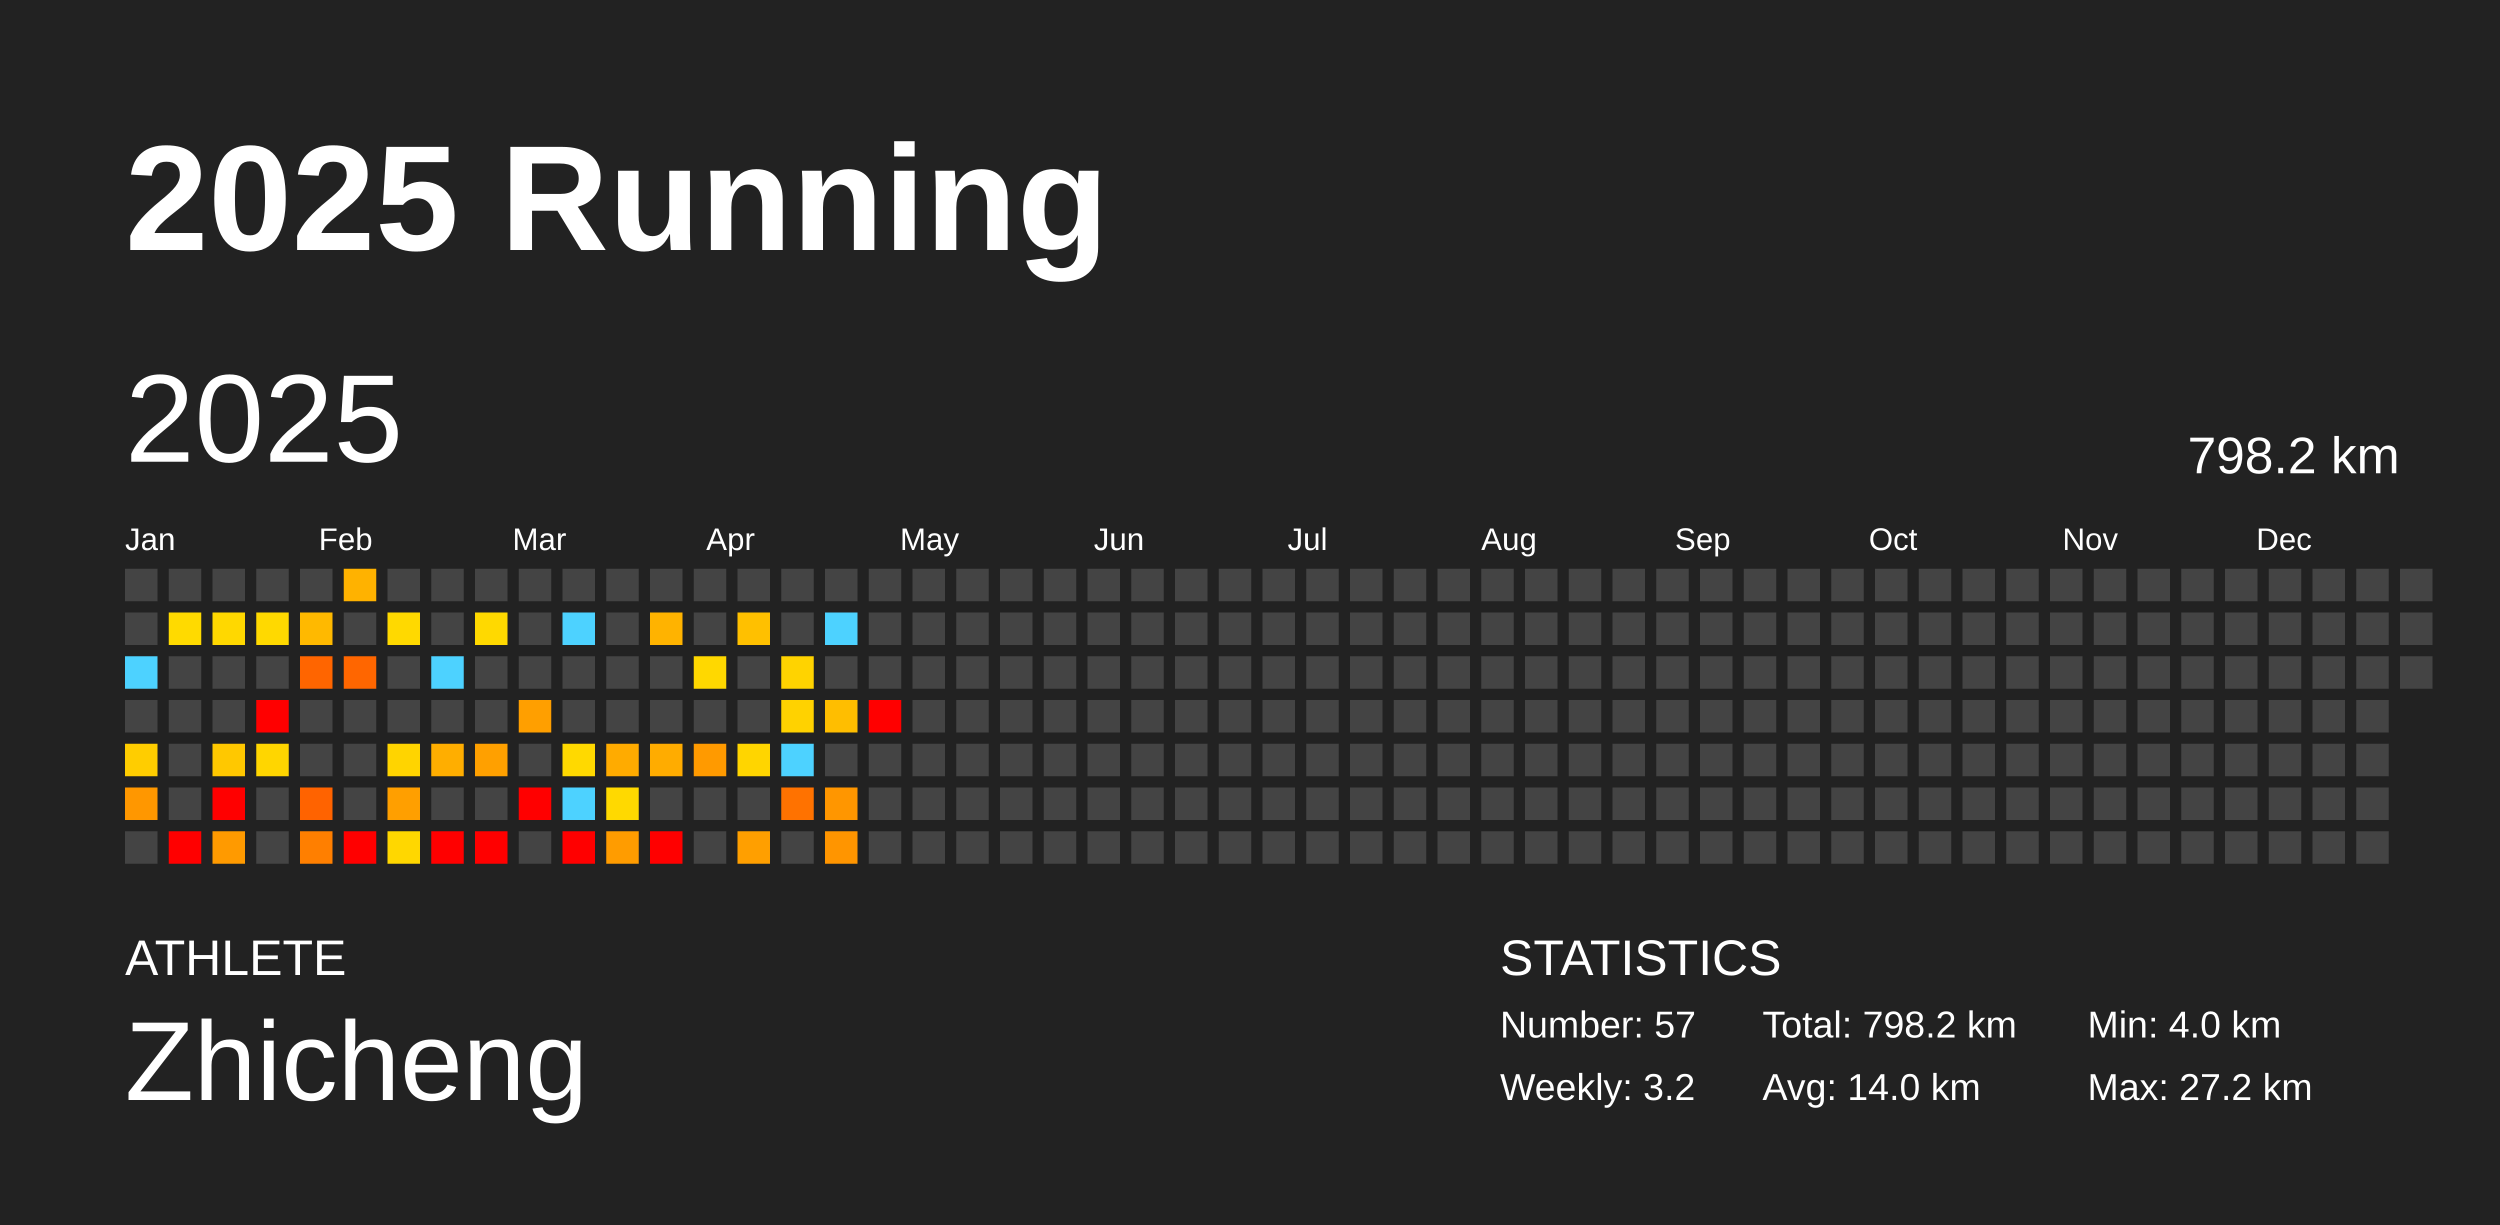
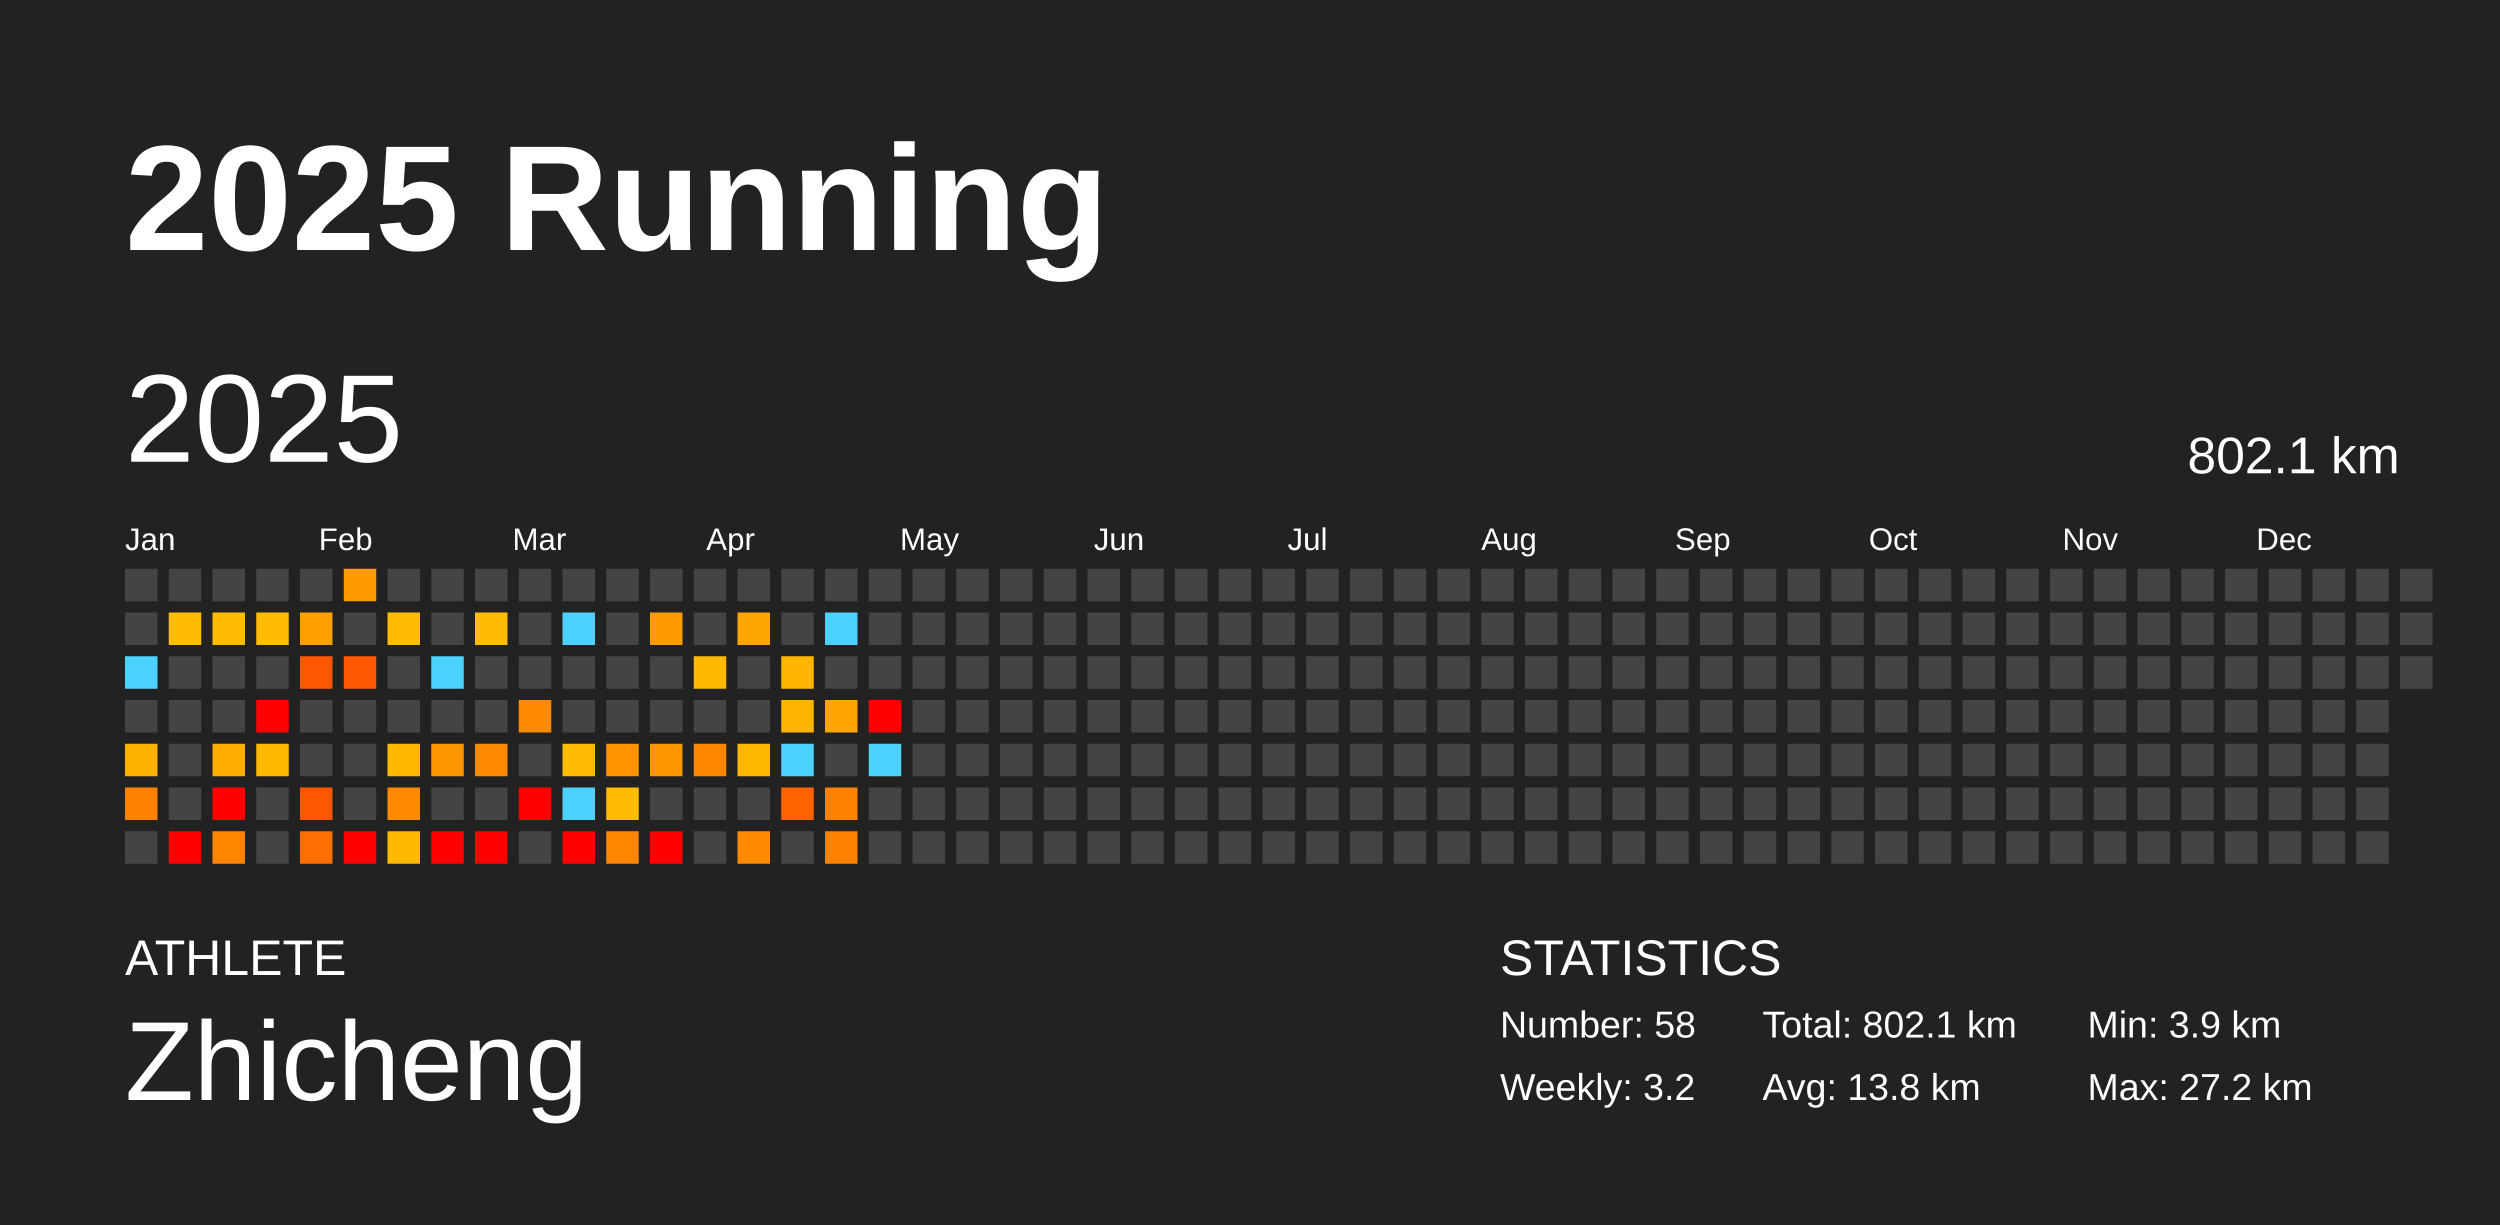
<svg xmlns="http://www.w3.org/2000/svg" baseProfile="full" height="98mm" version="1.1" viewBox="0,0,200,98" width="200mm">
  <defs />
  <rect fill="#222222" height="98" width="200" x="0" y="0" />
  <text fill="#FFFFFF" style="font-size:12px; font-family:Arial; font-weight:bold;" x="10" y="20">2025 Running</text>
  <text fill="#FFFFFF" style="font-size:4px; font-family:Arial" x="10" y="78">ATHLETE</text>
  <text fill="#FFFFFF" style="font-size:9px; font-family:Arial" x="10" y="88">Zhicheng</text>
  <text fill="#FFFFFF" style="font-size:4px; font-family:Arial" x="120" y="78">STATISTICS</text>
-   <text fill="#FFFFFF" style="font-size:3px; font-family:Arial" x="120" y="83">Number: 57</text>
+   <text fill="#FFFFFF" style="font-size:3px; font-family:Arial" x="120" y="83">Number: 58</text>
  <text fill="#FFFFFF" style="font-size:3px; font-family:Arial" x="120" y="88">Weekly: 3.2</text>
-   <text fill="#FFFFFF" style="font-size:3px; font-family:Arial" x="141" y="83">Total: 798.2 km</text>
-   <text fill="#FFFFFF" style="font-size:3px; font-family:Arial" x="141" y="88">Avg: 14.0 km</text>
-   <text fill="#FFFFFF" style="font-size:3px; font-family:Arial" x="167" y="83">Min: 4.0 km</text>
+   <text fill="#FFFFFF" style="font-size:3px; font-family:Arial" x="141" y="83">Total: 802.1 km</text>
+   <text fill="#FFFFFF" style="font-size:3px; font-family:Arial" x="141" y="88">Avg: 13.8 km</text>
+   <text fill="#FFFFFF" style="font-size:3px; font-family:Arial" x="167" y="83">Min: 3.9 km</text>
  <text fill="#FFFFFF" style="font-size:3px; font-family:Arial" x="167" y="88">Max: 27.2 km</text>
  <text dominant-baseline="hanging" fill="#FFFFFF" style="font-size:10.0px; font-family:Arial;" x="10" y="30">2025</text>
-   <text dominant-baseline="hanging" fill="#FFFFFF" style="font-size:4.125px; font-family:Arial;" x="175" y="35">798.2 km</text>
+   <text dominant-baseline="hanging" fill="#FFFFFF" style="font-size:4.125px; font-family:Arial;" x="175" y="35">802.1 km</text>
  <text fill="#FFFFFF" style="font-size:2.5px; font-family:Arial" x="10.0" y="44">Jan</text>
  <text fill="#FFFFFF" style="font-size:2.5px; font-family:Arial" x="25.5" y="44">Feb</text>
  <text fill="#FFFFFF" style="font-size:2.5px; font-family:Arial" x="41.0" y="44">Mar</text>
  <text fill="#FFFFFF" style="font-size:2.5px; font-family:Arial" x="56.5" y="44">Apr</text>
  <text fill="#FFFFFF" style="font-size:2.5px; font-family:Arial" x="72.0" y="44">May</text>
  <text fill="#FFFFFF" style="font-size:2.5px; font-family:Arial" x="87.5" y="44">Jun</text>
  <text fill="#FFFFFF" style="font-size:2.5px; font-family:Arial" x="103.0" y="44">Jul</text>
  <text fill="#FFFFFF" style="font-size:2.5px; font-family:Arial" x="118.5" y="44">Aug</text>
  <text fill="#FFFFFF" style="font-size:2.5px; font-family:Arial" x="134.0" y="44">Sep</text>
  <text fill="#FFFFFF" style="font-size:2.5px; font-family:Arial" x="149.5" y="44">Oct</text>
  <text fill="#FFFFFF" style="font-size:2.5px; font-family:Arial" x="165.0" y="44">Nov</text>
  <text fill="#FFFFFF" style="font-size:2.5px; font-family:Arial" x="180.5" y="44">Dec</text>
  <rect fill="#444444" height="2.6" width="2.6" x="10.0" y="45.5" />
  <rect fill="#444444" height="2.6" width="2.6" x="10.0" y="49.0" />
  <rect fill="#4dd2ff" height="2.6" width="2.6" x="10.0" y="52.5" />
  <rect fill="#444444" height="2.6" width="2.6" x="10.0" y="56.0" />
-   <rect fill="#ffcd00" height="2.6" width="2.6" x="10.0" y="59.5" />
-   <rect fill="#ff9700" height="2.6" width="2.6" x="10.0" y="63.0" />
+   <rect fill="#ffb100" height="2.6" width="2.6" x="10.0" y="59.5" />
+   <rect fill="#ff8300" height="2.6" width="2.6" x="10.0" y="63.0" />
  <rect fill="#444444" height="2.6" width="2.6" x="10.0" y="66.5" />
  <rect fill="#444444" height="2.6" width="2.6" x="13.5" y="45.5" />
-   <rect fill="#ffda00" height="2.6" width="2.6" x="13.5" y="49.0" />
+   <rect fill="#ffbc00" height="2.6" width="2.6" x="13.5" y="49.0" />
  <rect fill="#444444" height="2.6" width="2.6" x="13.5" y="52.5" />
  <rect fill="#444444" height="2.6" width="2.6" x="13.5" y="56.0" />
  <rect fill="#444444" height="2.6" width="2.6" x="13.5" y="59.5" />
  <rect fill="#444444" height="2.6" width="2.6" x="13.5" y="63.0" />
  <rect fill="red" height="2.6" width="2.6" x="13.5" y="66.5" />
  <rect fill="#444444" height="2.6" width="2.6" x="17.0" y="45.5" />
-   <rect fill="#ffd800" height="2.6" width="2.6" x="17.0" y="49.0" />
+   <rect fill="#ffbb00" height="2.6" width="2.6" x="17.0" y="49.0" />
  <rect fill="#444444" height="2.6" width="2.6" x="17.0" y="52.5" />
  <rect fill="#444444" height="2.6" width="2.6" x="17.0" y="56.0" />
-   <rect fill="#ffc800" height="2.6" width="2.6" x="17.0" y="59.5" />
+   <rect fill="#ffad00" height="2.6" width="2.6" x="17.0" y="59.5" />
  <rect fill="red" height="2.6" width="2.6" x="17.0" y="63.0" />
-   <rect fill="#ff9a00" height="2.6" width="2.6" x="17.0" y="66.5" />
+   <rect fill="#ff8500" height="2.6" width="2.6" x="17.0" y="66.5" />
  <rect fill="#444444" height="2.6" width="2.6" x="20.5" y="45.5" />
-   <rect fill="#ffd900" height="2.6" width="2.6" x="20.5" y="49.0" />
+   <rect fill="#ffbc00" height="2.6" width="2.6" x="20.5" y="49.0" />
  <rect fill="#444444" height="2.6" width="2.6" x="20.5" y="52.5" />
  <rect fill="red" height="2.6" width="2.6" x="20.5" y="56.0" />
-   <rect fill="#ffd600" height="2.6" width="2.6" x="20.5" y="59.5" />
+   <rect fill="#ffb900" height="2.6" width="2.6" x="20.5" y="59.5" />
  <rect fill="#444444" height="2.6" width="2.6" x="20.5" y="63.0" />
  <rect fill="#444444" height="2.6" width="2.6" x="20.5" y="66.5" />
  <rect fill="#444444" height="2.6" width="2.6" x="24.0" y="45.5" />
-   <rect fill="#ffb900" height="2.6" width="2.6" x="24.0" y="49.0" />
-   <rect fill="#ff6500" height="2.6" width="2.6" x="24.0" y="52.5" />
+   <rect fill="#ffa000" height="2.6" width="2.6" x="24.0" y="49.0" />
+   <rect fill="#ff5700" height="2.6" width="2.6" x="24.0" y="52.5" />
  <rect fill="#444444" height="2.6" width="2.6" x="24.0" y="56.0" />
  <rect fill="#444444" height="2.6" width="2.6" x="24.0" y="59.5" />
-   <rect fill="#ff6300" height="2.6" width="2.6" x="24.0" y="63.0" />
-   <rect fill="#ff7f00" height="2.6" width="2.6" x="24.0" y="66.5" />
-   <rect fill="#ffb200" height="2.6" width="2.6" x="27.5" y="45.5" />
+   <rect fill="#ff5600" height="2.6" width="2.6" x="24.0" y="63.0" />
+   <rect fill="#ff6e00" height="2.6" width="2.6" x="24.0" y="66.5" />
+   <rect fill="#ff9a00" height="2.6" width="2.6" x="27.5" y="45.5" />
  <rect fill="#444444" height="2.6" width="2.6" x="27.5" y="49.0" />
-   <rect fill="#ff6600" height="2.6" width="2.6" x="27.5" y="52.5" />
+   <rect fill="#ff5800" height="2.6" width="2.6" x="27.5" y="52.5" />
  <rect fill="#444444" height="2.6" width="2.6" x="27.5" y="56.0" />
  <rect fill="#444444" height="2.6" width="2.6" x="27.5" y="59.5" />
  <rect fill="#444444" height="2.6" width="2.6" x="27.5" y="63.0" />
  <rect fill="red" height="2.6" width="2.6" x="27.5" y="66.5" />
  <rect fill="#444444" height="2.6" width="2.6" x="31.0" y="45.5" />
-   <rect fill="#ffd900" height="2.6" width="2.6" x="31.0" y="49.0" />
+   <rect fill="#ffbc00" height="2.6" width="2.6" x="31.0" y="49.0" />
  <rect fill="#444444" height="2.6" width="2.6" x="31.0" y="52.5" />
  <rect fill="#444444" height="2.6" width="2.6" x="31.0" y="56.0" />
-   <rect fill="#ffd400" height="2.6" width="2.6" x="31.0" y="59.5" />
-   <rect fill="#ff9f00" height="2.6" width="2.6" x="31.0" y="63.0" />
-   <rect fill="#ffd700" height="2.6" width="2.6" x="31.0" y="66.5" />
+   <rect fill="#ffb700" height="2.6" width="2.6" x="31.0" y="59.5" />
+   <rect fill="#ff8a00" height="2.6" width="2.6" x="31.0" y="63.0" />
+   <rect fill="#ffb900" height="2.6" width="2.6" x="31.0" y="66.5" />
  <rect fill="#444444" height="2.6" width="2.6" x="34.5" y="45.5" />
  <rect fill="#444444" height="2.6" width="2.6" x="34.5" y="49.0" />
  <rect fill="#4dd2ff" height="2.6" width="2.6" x="34.5" y="52.5" />
  <rect fill="#444444" height="2.6" width="2.6" x="34.5" y="56.0" />
-   <rect fill="#ffae00" height="2.6" width="2.6" x="34.5" y="59.5" />
+   <rect fill="#ff9600" height="2.6" width="2.6" x="34.5" y="59.5" />
  <rect fill="#444444" height="2.6" width="2.6" x="34.5" y="63.0" />
  <rect fill="red" height="2.6" width="2.6" x="34.5" y="66.5" />
  <rect fill="#444444" height="2.6" width="2.6" x="38.0" y="45.5" />
-   <rect fill="#ffd900" height="2.6" width="2.6" x="38.0" y="49.0" />
+   <rect fill="#ffbc00" height="2.6" width="2.6" x="38.0" y="49.0" />
  <rect fill="#444444" height="2.6" width="2.6" x="38.0" y="52.5" />
  <rect fill="#444444" height="2.6" width="2.6" x="38.0" y="56.0" />
-   <rect fill="#ffa000" height="2.6" width="2.6" x="38.0" y="59.5" />
+   <rect fill="#ff8a00" height="2.6" width="2.6" x="38.0" y="59.5" />
  <rect fill="#444444" height="2.6" width="2.6" x="38.0" y="63.0" />
  <rect fill="red" height="2.6" width="2.6" x="38.0" y="66.5" />
  <rect fill="#444444" height="2.6" width="2.6" x="41.5" y="45.5" />
  <rect fill="#444444" height="2.6" width="2.6" x="41.5" y="49.0" />
  <rect fill="#444444" height="2.6" width="2.6" x="41.5" y="52.5" />
-   <rect fill="#ff9f00" height="2.6" width="2.6" x="41.5" y="56.0" />
+   <rect fill="#ff8900" height="2.6" width="2.6" x="41.5" y="56.0" />
  <rect fill="#444444" height="2.6" width="2.6" x="41.5" y="59.5" />
  <rect fill="red" height="2.6" width="2.6" x="41.5" y="63.0" />
  <rect fill="#444444" height="2.6" width="2.6" x="41.5" y="66.5" />
  <rect fill="#444444" height="2.6" width="2.6" x="45.0" y="45.5" />
  <rect fill="#4dd2ff" height="2.6" width="2.6" x="45.0" y="49.0" />
  <rect fill="#444444" height="2.6" width="2.6" x="45.0" y="52.5" />
  <rect fill="#444444" height="2.6" width="2.6" x="45.0" y="56.0" />
-   <rect fill="#ffd900" height="2.6" width="2.6" x="45.0" y="59.5" />
+   <rect fill="#ffbc00" height="2.6" width="2.6" x="45.0" y="59.5" />
  <rect fill="#4dd2ff" height="2.6" width="2.6" x="45.0" y="63.0" />
  <rect fill="red" height="2.6" width="2.6" x="45.0" y="66.5" />
  <rect fill="#444444" height="2.6" width="2.6" x="48.5" y="45.5" />
  <rect fill="#444444" height="2.6" width="2.6" x="48.5" y="49.0" />
  <rect fill="#444444" height="2.6" width="2.6" x="48.5" y="52.5" />
  <rect fill="#444444" height="2.6" width="2.6" x="48.5" y="56.0" />
-   <rect fill="#ffab00" height="2.6" width="2.6" x="48.5" y="59.5" />
-   <rect fill="#ffd900" height="2.6" width="2.6" x="48.5" y="63.0" />
-   <rect fill="#ff9c00" height="2.6" width="2.6" x="48.5" y="66.5" />
+   <rect fill="#ff9400" height="2.6" width="2.6" x="48.5" y="59.5" />
+   <rect fill="#ffbc00" height="2.6" width="2.6" x="48.5" y="63.0" />
+   <rect fill="#ff8700" height="2.6" width="2.6" x="48.5" y="66.5" />
  <rect fill="#444444" height="2.6" width="2.6" x="52.0" y="45.5" />
-   <rect fill="#ffb300" height="2.6" width="2.6" x="52.0" y="49.0" />
+   <rect fill="#ff9b00" height="2.6" width="2.6" x="52.0" y="49.0" />
  <rect fill="#444444" height="2.6" width="2.6" x="52.0" y="52.5" />
  <rect fill="#444444" height="2.6" width="2.6" x="52.0" y="56.0" />
-   <rect fill="#ffac00" height="2.6" width="2.6" x="52.0" y="59.5" />
+   <rect fill="#ff9500" height="2.6" width="2.6" x="52.0" y="59.5" />
  <rect fill="#444444" height="2.6" width="2.6" x="52.0" y="63.0" />
  <rect fill="red" height="2.6" width="2.6" x="52.0" y="66.5" />
  <rect fill="#444444" height="2.6" width="2.6" x="55.5" y="45.5" />
  <rect fill="#444444" height="2.6" width="2.6" x="55.5" y="49.0" />
-   <rect fill="#ffd800" height="2.6" width="2.6" x="55.5" y="52.5" />
+   <rect fill="#ffba00" height="2.6" width="2.6" x="55.5" y="52.5" />
  <rect fill="#444444" height="2.6" width="2.6" x="55.5" y="56.0" />
-   <rect fill="#ff9a00" height="2.6" width="2.6" x="55.5" y="59.5" />
+   <rect fill="#ff8500" height="2.6" width="2.6" x="55.5" y="59.5" />
  <rect fill="#444444" height="2.6" width="2.6" x="55.5" y="63.0" />
  <rect fill="#444444" height="2.6" width="2.6" x="55.5" y="66.5" />
  <rect fill="#444444" height="2.6" width="2.6" x="59.0" y="45.5" />
-   <rect fill="#ffc000" height="2.6" width="2.6" x="59.0" y="49.0" />
+   <rect fill="#ffa600" height="2.6" width="2.6" x="59.0" y="49.0" />
  <rect fill="#444444" height="2.6" width="2.6" x="59.0" y="52.5" />
  <rect fill="#444444" height="2.6" width="2.6" x="59.0" y="56.0" />
-   <rect fill="#ffd500" height="2.6" width="2.6" x="59.0" y="59.5" />
+   <rect fill="#ffb800" height="2.6" width="2.6" x="59.0" y="59.5" />
  <rect fill="#444444" height="2.6" width="2.6" x="59.0" y="63.0" />
-   <rect fill="#ff9f00" height="2.6" width="2.6" x="59.0" y="66.5" />
+   <rect fill="#ff8a00" height="2.6" width="2.6" x="59.0" y="66.5" />
  <rect fill="#444444" height="2.6" width="2.6" x="62.5" y="45.5" />
  <rect fill="#444444" height="2.6" width="2.6" x="62.5" y="49.0" />
-   <rect fill="#ffd300" height="2.6" width="2.6" x="62.5" y="52.5" />
-   <rect fill="#ffd200" height="2.6" width="2.6" x="62.5" y="56.0" />
+   <rect fill="#ffb600" height="2.6" width="2.6" x="62.5" y="52.5" />
+   <rect fill="#ffb500" height="2.6" width="2.6" x="62.5" y="56.0" />
  <rect fill="#4dd2ff" height="2.6" width="2.6" x="62.5" y="59.5" />
-   <rect fill="#ff7200" height="2.6" width="2.6" x="62.5" y="63.0" />
+   <rect fill="#ff6200" height="2.6" width="2.6" x="62.5" y="63.0" />
  <rect fill="#444444" height="2.6" width="2.6" x="62.5" y="66.5" />
  <rect fill="#444444" height="2.6" width="2.6" x="66.0" y="45.5" />
  <rect fill="#4dd2ff" height="2.6" width="2.6" x="66.0" y="49.0" />
  <rect fill="#444444" height="2.6" width="2.6" x="66.0" y="52.5" />
-   <rect fill="#ffbe00" height="2.6" width="2.6" x="66.0" y="56.0" />
+   <rect fill="#ffa400" height="2.6" width="2.6" x="66.0" y="56.0" />
  <rect fill="#444444" height="2.6" width="2.6" x="66.0" y="59.5" />
-   <rect fill="#ff9600" height="2.6" width="2.6" x="66.0" y="63.0" />
-   <rect fill="#ff9500" height="2.6" width="2.6" x="66.0" y="66.5" />
+   <rect fill="#ff8200" height="2.6" width="2.6" x="66.0" y="63.0" />
+   <rect fill="#ff8100" height="2.6" width="2.6" x="66.0" y="66.5" />
  <rect fill="#444444" height="2.6" width="2.6" x="69.5" y="45.5" />
  <rect fill="#444444" height="2.6" width="2.6" x="69.5" y="49.0" />
  <rect fill="#444444" height="2.6" width="2.6" x="69.5" y="52.5" />
  <rect fill="red" height="2.6" width="2.6" x="69.5" y="56.0" />
-   <rect fill="#444444" height="2.6" width="2.6" x="69.5" y="59.5" />
+   <rect fill="#4dd2ff" height="2.6" width="2.6" x="69.5" y="59.5" />
  <rect fill="#444444" height="2.6" width="2.6" x="69.5" y="63.0" />
  <rect fill="#444444" height="2.6" width="2.6" x="69.5" y="66.5" />
  <rect fill="#444444" height="2.6" width="2.6" x="73.0" y="45.5" />
  <rect fill="#444444" height="2.6" width="2.6" x="73.0" y="49.0" />
  <rect fill="#444444" height="2.6" width="2.6" x="73.0" y="52.5" />
  <rect fill="#444444" height="2.6" width="2.6" x="73.0" y="56.0" />
  <rect fill="#444444" height="2.6" width="2.6" x="73.0" y="59.5" />
  <rect fill="#444444" height="2.6" width="2.6" x="73.0" y="63.0" />
  <rect fill="#444444" height="2.6" width="2.6" x="73.0" y="66.5" />
  <rect fill="#444444" height="2.6" width="2.6" x="76.5" y="45.5" />
  <rect fill="#444444" height="2.6" width="2.6" x="76.5" y="49.0" />
  <rect fill="#444444" height="2.6" width="2.6" x="76.5" y="52.5" />
  <rect fill="#444444" height="2.6" width="2.6" x="76.5" y="56.0" />
  <rect fill="#444444" height="2.6" width="2.6" x="76.5" y="59.5" />
  <rect fill="#444444" height="2.6" width="2.6" x="76.5" y="63.0" />
  <rect fill="#444444" height="2.6" width="2.6" x="76.5" y="66.5" />
  <rect fill="#444444" height="2.6" width="2.6" x="80.0" y="45.5" />
  <rect fill="#444444" height="2.6" width="2.6" x="80.0" y="49.0" />
  <rect fill="#444444" height="2.6" width="2.6" x="80.0" y="52.5" />
  <rect fill="#444444" height="2.6" width="2.6" x="80.0" y="56.0" />
  <rect fill="#444444" height="2.6" width="2.6" x="80.0" y="59.5" />
  <rect fill="#444444" height="2.6" width="2.6" x="80.0" y="63.0" />
  <rect fill="#444444" height="2.6" width="2.6" x="80.0" y="66.5" />
  <rect fill="#444444" height="2.6" width="2.6" x="83.5" y="45.5" />
  <rect fill="#444444" height="2.6" width="2.6" x="83.5" y="49.0" />
  <rect fill="#444444" height="2.6" width="2.6" x="83.5" y="52.5" />
  <rect fill="#444444" height="2.6" width="2.6" x="83.5" y="56.0" />
  <rect fill="#444444" height="2.6" width="2.6" x="83.5" y="59.5" />
  <rect fill="#444444" height="2.6" width="2.6" x="83.5" y="63.0" />
  <rect fill="#444444" height="2.6" width="2.6" x="83.5" y="66.5" />
  <rect fill="#444444" height="2.6" width="2.6" x="87.0" y="45.5" />
  <rect fill="#444444" height="2.6" width="2.6" x="87.0" y="49.0" />
  <rect fill="#444444" height="2.6" width="2.6" x="87.0" y="52.5" />
  <rect fill="#444444" height="2.6" width="2.6" x="87.0" y="56.0" />
  <rect fill="#444444" height="2.6" width="2.6" x="87.0" y="59.5" />
  <rect fill="#444444" height="2.6" width="2.6" x="87.0" y="63.0" />
  <rect fill="#444444" height="2.6" width="2.6" x="87.0" y="66.5" />
  <rect fill="#444444" height="2.6" width="2.6" x="90.5" y="45.5" />
  <rect fill="#444444" height="2.6" width="2.6" x="90.5" y="49.0" />
  <rect fill="#444444" height="2.6" width="2.6" x="90.5" y="52.5" />
  <rect fill="#444444" height="2.6" width="2.6" x="90.5" y="56.0" />
  <rect fill="#444444" height="2.6" width="2.6" x="90.5" y="59.5" />
  <rect fill="#444444" height="2.6" width="2.6" x="90.5" y="63.0" />
  <rect fill="#444444" height="2.6" width="2.6" x="90.5" y="66.5" />
  <rect fill="#444444" height="2.6" width="2.6" x="94.0" y="45.5" />
  <rect fill="#444444" height="2.6" width="2.6" x="94.0" y="49.0" />
  <rect fill="#444444" height="2.6" width="2.6" x="94.0" y="52.5" />
  <rect fill="#444444" height="2.6" width="2.6" x="94.0" y="56.0" />
  <rect fill="#444444" height="2.6" width="2.6" x="94.0" y="59.5" />
  <rect fill="#444444" height="2.6" width="2.6" x="94.0" y="63.0" />
  <rect fill="#444444" height="2.6" width="2.6" x="94.0" y="66.5" />
  <rect fill="#444444" height="2.6" width="2.6" x="97.5" y="45.5" />
  <rect fill="#444444" height="2.6" width="2.6" x="97.5" y="49.0" />
  <rect fill="#444444" height="2.6" width="2.6" x="97.5" y="52.5" />
  <rect fill="#444444" height="2.6" width="2.6" x="97.5" y="56.0" />
  <rect fill="#444444" height="2.6" width="2.6" x="97.5" y="59.5" />
  <rect fill="#444444" height="2.6" width="2.6" x="97.5" y="63.0" />
  <rect fill="#444444" height="2.6" width="2.6" x="97.5" y="66.5" />
  <rect fill="#444444" height="2.6" width="2.6" x="101.0" y="45.5" />
  <rect fill="#444444" height="2.6" width="2.6" x="101.0" y="49.0" />
  <rect fill="#444444" height="2.6" width="2.6" x="101.0" y="52.5" />
  <rect fill="#444444" height="2.6" width="2.6" x="101.0" y="56.0" />
  <rect fill="#444444" height="2.6" width="2.6" x="101.0" y="59.5" />
  <rect fill="#444444" height="2.6" width="2.6" x="101.0" y="63.0" />
  <rect fill="#444444" height="2.6" width="2.6" x="101.0" y="66.5" />
  <rect fill="#444444" height="2.6" width="2.6" x="104.5" y="45.5" />
  <rect fill="#444444" height="2.6" width="2.6" x="104.5" y="49.0" />
  <rect fill="#444444" height="2.6" width="2.6" x="104.5" y="52.5" />
  <rect fill="#444444" height="2.6" width="2.6" x="104.5" y="56.0" />
  <rect fill="#444444" height="2.6" width="2.6" x="104.5" y="59.5" />
  <rect fill="#444444" height="2.6" width="2.6" x="104.5" y="63.0" />
  <rect fill="#444444" height="2.6" width="2.6" x="104.5" y="66.5" />
  <rect fill="#444444" height="2.6" width="2.6" x="108.0" y="45.5" />
  <rect fill="#444444" height="2.6" width="2.6" x="108.0" y="49.0" />
  <rect fill="#444444" height="2.6" width="2.6" x="108.0" y="52.5" />
  <rect fill="#444444" height="2.6" width="2.6" x="108.0" y="56.0" />
  <rect fill="#444444" height="2.6" width="2.6" x="108.0" y="59.5" />
  <rect fill="#444444" height="2.6" width="2.6" x="108.0" y="63.0" />
  <rect fill="#444444" height="2.6" width="2.6" x="108.0" y="66.5" />
  <rect fill="#444444" height="2.6" width="2.6" x="111.5" y="45.5" />
  <rect fill="#444444" height="2.6" width="2.6" x="111.5" y="49.0" />
  <rect fill="#444444" height="2.6" width="2.6" x="111.5" y="52.5" />
  <rect fill="#444444" height="2.6" width="2.6" x="111.5" y="56.0" />
  <rect fill="#444444" height="2.6" width="2.6" x="111.5" y="59.5" />
  <rect fill="#444444" height="2.6" width="2.6" x="111.5" y="63.0" />
  <rect fill="#444444" height="2.6" width="2.6" x="111.5" y="66.5" />
  <rect fill="#444444" height="2.6" width="2.6" x="115.0" y="45.5" />
  <rect fill="#444444" height="2.6" width="2.6" x="115.0" y="49.0" />
  <rect fill="#444444" height="2.6" width="2.6" x="115.0" y="52.5" />
  <rect fill="#444444" height="2.6" width="2.6" x="115.0" y="56.0" />
  <rect fill="#444444" height="2.6" width="2.6" x="115.0" y="59.5" />
  <rect fill="#444444" height="2.6" width="2.6" x="115.0" y="63.0" />
  <rect fill="#444444" height="2.6" width="2.6" x="115.0" y="66.5" />
  <rect fill="#444444" height="2.6" width="2.6" x="118.5" y="45.5" />
  <rect fill="#444444" height="2.6" width="2.6" x="118.5" y="49.0" />
  <rect fill="#444444" height="2.6" width="2.6" x="118.5" y="52.5" />
  <rect fill="#444444" height="2.6" width="2.6" x="118.5" y="56.0" />
  <rect fill="#444444" height="2.6" width="2.6" x="118.5" y="59.5" />
  <rect fill="#444444" height="2.6" width="2.6" x="118.5" y="63.0" />
  <rect fill="#444444" height="2.6" width="2.6" x="118.5" y="66.5" />
  <rect fill="#444444" height="2.6" width="2.6" x="122.0" y="45.5" />
  <rect fill="#444444" height="2.6" width="2.6" x="122.0" y="49.0" />
  <rect fill="#444444" height="2.6" width="2.6" x="122.0" y="52.5" />
  <rect fill="#444444" height="2.6" width="2.6" x="122.0" y="56.0" />
  <rect fill="#444444" height="2.6" width="2.6" x="122.0" y="59.5" />
  <rect fill="#444444" height="2.6" width="2.6" x="122.0" y="63.0" />
  <rect fill="#444444" height="2.6" width="2.6" x="122.0" y="66.5" />
  <rect fill="#444444" height="2.6" width="2.6" x="125.5" y="45.5" />
  <rect fill="#444444" height="2.6" width="2.6" x="125.5" y="49.0" />
  <rect fill="#444444" height="2.6" width="2.6" x="125.5" y="52.5" />
  <rect fill="#444444" height="2.6" width="2.6" x="125.5" y="56.0" />
  <rect fill="#444444" height="2.6" width="2.6" x="125.5" y="59.5" />
  <rect fill="#444444" height="2.6" width="2.6" x="125.5" y="63.0" />
  <rect fill="#444444" height="2.6" width="2.6" x="125.5" y="66.5" />
  <rect fill="#444444" height="2.6" width="2.6" x="129.0" y="45.5" />
  <rect fill="#444444" height="2.6" width="2.6" x="129.0" y="49.0" />
  <rect fill="#444444" height="2.6" width="2.6" x="129.0" y="52.5" />
  <rect fill="#444444" height="2.6" width="2.6" x="129.0" y="56.0" />
  <rect fill="#444444" height="2.6" width="2.6" x="129.0" y="59.5" />
  <rect fill="#444444" height="2.6" width="2.6" x="129.0" y="63.0" />
  <rect fill="#444444" height="2.6" width="2.6" x="129.0" y="66.5" />
  <rect fill="#444444" height="2.6" width="2.6" x="132.5" y="45.5" />
  <rect fill="#444444" height="2.6" width="2.6" x="132.5" y="49.0" />
  <rect fill="#444444" height="2.6" width="2.6" x="132.5" y="52.5" />
  <rect fill="#444444" height="2.6" width="2.6" x="132.5" y="56.0" />
  <rect fill="#444444" height="2.6" width="2.6" x="132.5" y="59.5" />
  <rect fill="#444444" height="2.6" width="2.6" x="132.5" y="63.0" />
  <rect fill="#444444" height="2.6" width="2.6" x="132.5" y="66.5" />
  <rect fill="#444444" height="2.6" width="2.6" x="136.0" y="45.5" />
  <rect fill="#444444" height="2.6" width="2.6" x="136.0" y="49.0" />
  <rect fill="#444444" height="2.6" width="2.6" x="136.0" y="52.5" />
  <rect fill="#444444" height="2.6" width="2.6" x="136.0" y="56.0" />
  <rect fill="#444444" height="2.6" width="2.6" x="136.0" y="59.5" />
  <rect fill="#444444" height="2.6" width="2.6" x="136.0" y="63.0" />
  <rect fill="#444444" height="2.6" width="2.6" x="136.0" y="66.5" />
  <rect fill="#444444" height="2.6" width="2.6" x="139.5" y="45.5" />
  <rect fill="#444444" height="2.6" width="2.6" x="139.5" y="49.0" />
  <rect fill="#444444" height="2.6" width="2.6" x="139.5" y="52.5" />
  <rect fill="#444444" height="2.6" width="2.6" x="139.5" y="56.0" />
  <rect fill="#444444" height="2.6" width="2.6" x="139.5" y="59.5" />
  <rect fill="#444444" height="2.6" width="2.6" x="139.5" y="63.0" />
  <rect fill="#444444" height="2.6" width="2.6" x="139.5" y="66.5" />
  <rect fill="#444444" height="2.6" width="2.6" x="143.0" y="45.5" />
  <rect fill="#444444" height="2.6" width="2.6" x="143.0" y="49.0" />
  <rect fill="#444444" height="2.6" width="2.6" x="143.0" y="52.5" />
  <rect fill="#444444" height="2.6" width="2.6" x="143.0" y="56.0" />
  <rect fill="#444444" height="2.6" width="2.6" x="143.0" y="59.5" />
  <rect fill="#444444" height="2.6" width="2.6" x="143.0" y="63.0" />
  <rect fill="#444444" height="2.6" width="2.6" x="143.0" y="66.5" />
  <rect fill="#444444" height="2.6" width="2.6" x="146.5" y="45.5" />
  <rect fill="#444444" height="2.6" width="2.6" x="146.5" y="49.0" />
  <rect fill="#444444" height="2.6" width="2.6" x="146.5" y="52.5" />
  <rect fill="#444444" height="2.6" width="2.6" x="146.5" y="56.0" />
  <rect fill="#444444" height="2.6" width="2.6" x="146.5" y="59.5" />
  <rect fill="#444444" height="2.6" width="2.6" x="146.5" y="63.0" />
  <rect fill="#444444" height="2.6" width="2.6" x="146.5" y="66.5" />
  <rect fill="#444444" height="2.6" width="2.6" x="150.0" y="45.5" />
  <rect fill="#444444" height="2.6" width="2.6" x="150.0" y="49.0" />
  <rect fill="#444444" height="2.6" width="2.6" x="150.0" y="52.5" />
  <rect fill="#444444" height="2.6" width="2.6" x="150.0" y="56.0" />
  <rect fill="#444444" height="2.6" width="2.6" x="150.0" y="59.5" />
  <rect fill="#444444" height="2.6" width="2.6" x="150.0" y="63.0" />
  <rect fill="#444444" height="2.6" width="2.6" x="150.0" y="66.5" />
  <rect fill="#444444" height="2.6" width="2.6" x="153.5" y="45.5" />
  <rect fill="#444444" height="2.6" width="2.6" x="153.5" y="49.0" />
  <rect fill="#444444" height="2.6" width="2.6" x="153.5" y="52.5" />
  <rect fill="#444444" height="2.6" width="2.6" x="153.5" y="56.0" />
  <rect fill="#444444" height="2.6" width="2.6" x="153.5" y="59.5" />
  <rect fill="#444444" height="2.6" width="2.6" x="153.5" y="63.0" />
  <rect fill="#444444" height="2.6" width="2.6" x="153.5" y="66.5" />
  <rect fill="#444444" height="2.6" width="2.6" x="157.0" y="45.5" />
  <rect fill="#444444" height="2.6" width="2.6" x="157.0" y="49.0" />
  <rect fill="#444444" height="2.6" width="2.6" x="157.0" y="52.5" />
  <rect fill="#444444" height="2.6" width="2.6" x="157.0" y="56.0" />
  <rect fill="#444444" height="2.6" width="2.6" x="157.0" y="59.5" />
  <rect fill="#444444" height="2.6" width="2.6" x="157.0" y="63.0" />
  <rect fill="#444444" height="2.6" width="2.6" x="157.0" y="66.5" />
  <rect fill="#444444" height="2.6" width="2.6" x="160.5" y="45.5" />
  <rect fill="#444444" height="2.6" width="2.6" x="160.5" y="49.0" />
  <rect fill="#444444" height="2.6" width="2.6" x="160.5" y="52.5" />
  <rect fill="#444444" height="2.6" width="2.6" x="160.5" y="56.0" />
  <rect fill="#444444" height="2.6" width="2.6" x="160.5" y="59.5" />
  <rect fill="#444444" height="2.6" width="2.6" x="160.5" y="63.0" />
  <rect fill="#444444" height="2.6" width="2.6" x="160.5" y="66.5" />
  <rect fill="#444444" height="2.6" width="2.6" x="164.0" y="45.5" />
  <rect fill="#444444" height="2.6" width="2.6" x="164.0" y="49.0" />
  <rect fill="#444444" height="2.6" width="2.6" x="164.0" y="52.5" />
  <rect fill="#444444" height="2.6" width="2.6" x="164.0" y="56.0" />
  <rect fill="#444444" height="2.6" width="2.6" x="164.0" y="59.5" />
  <rect fill="#444444" height="2.6" width="2.6" x="164.0" y="63.0" />
  <rect fill="#444444" height="2.6" width="2.6" x="164.0" y="66.5" />
  <rect fill="#444444" height="2.6" width="2.6" x="167.5" y="45.5" />
  <rect fill="#444444" height="2.6" width="2.6" x="167.5" y="49.0" />
  <rect fill="#444444" height="2.6" width="2.6" x="167.5" y="52.5" />
  <rect fill="#444444" height="2.6" width="2.6" x="167.5" y="56.0" />
  <rect fill="#444444" height="2.6" width="2.6" x="167.5" y="59.5" />
  <rect fill="#444444" height="2.6" width="2.6" x="167.5" y="63.0" />
  <rect fill="#444444" height="2.6" width="2.6" x="167.5" y="66.5" />
  <rect fill="#444444" height="2.6" width="2.6" x="171.0" y="45.5" />
  <rect fill="#444444" height="2.6" width="2.6" x="171.0" y="49.0" />
  <rect fill="#444444" height="2.6" width="2.6" x="171.0" y="52.5" />
  <rect fill="#444444" height="2.6" width="2.6" x="171.0" y="56.0" />
  <rect fill="#444444" height="2.6" width="2.6" x="171.0" y="59.5" />
  <rect fill="#444444" height="2.6" width="2.6" x="171.0" y="63.0" />
  <rect fill="#444444" height="2.6" width="2.6" x="171.0" y="66.5" />
  <rect fill="#444444" height="2.6" width="2.6" x="174.5" y="45.5" />
  <rect fill="#444444" height="2.6" width="2.6" x="174.5" y="49.0" />
  <rect fill="#444444" height="2.6" width="2.6" x="174.5" y="52.5" />
  <rect fill="#444444" height="2.6" width="2.6" x="174.5" y="56.0" />
  <rect fill="#444444" height="2.6" width="2.6" x="174.5" y="59.5" />
  <rect fill="#444444" height="2.6" width="2.6" x="174.5" y="63.0" />
  <rect fill="#444444" height="2.6" width="2.6" x="174.5" y="66.5" />
  <rect fill="#444444" height="2.6" width="2.6" x="178.0" y="45.5" />
  <rect fill="#444444" height="2.6" width="2.6" x="178.0" y="49.0" />
  <rect fill="#444444" height="2.6" width="2.6" x="178.0" y="52.5" />
  <rect fill="#444444" height="2.6" width="2.6" x="178.0" y="56.0" />
  <rect fill="#444444" height="2.6" width="2.6" x="178.0" y="59.5" />
  <rect fill="#444444" height="2.6" width="2.6" x="178.0" y="63.0" />
  <rect fill="#444444" height="2.6" width="2.6" x="178.0" y="66.5" />
  <rect fill="#444444" height="2.6" width="2.6" x="181.5" y="45.5" />
  <rect fill="#444444" height="2.6" width="2.6" x="181.5" y="49.0" />
  <rect fill="#444444" height="2.6" width="2.6" x="181.5" y="52.5" />
  <rect fill="#444444" height="2.6" width="2.6" x="181.5" y="56.0" />
  <rect fill="#444444" height="2.6" width="2.6" x="181.5" y="59.5" />
  <rect fill="#444444" height="2.6" width="2.6" x="181.5" y="63.0" />
  <rect fill="#444444" height="2.6" width="2.6" x="181.5" y="66.5" />
  <rect fill="#444444" height="2.6" width="2.6" x="185.0" y="45.5" />
  <rect fill="#444444" height="2.6" width="2.6" x="185.0" y="49.0" />
  <rect fill="#444444" height="2.6" width="2.6" x="185.0" y="52.5" />
  <rect fill="#444444" height="2.6" width="2.6" x="185.0" y="56.0" />
  <rect fill="#444444" height="2.6" width="2.6" x="185.0" y="59.5" />
  <rect fill="#444444" height="2.6" width="2.6" x="185.0" y="63.0" />
  <rect fill="#444444" height="2.6" width="2.6" x="185.0" y="66.5" />
  <rect fill="#444444" height="2.6" width="2.6" x="188.5" y="45.5" />
  <rect fill="#444444" height="2.6" width="2.6" x="188.5" y="49.0" />
  <rect fill="#444444" height="2.6" width="2.6" x="188.5" y="52.5" />
  <rect fill="#444444" height="2.6" width="2.6" x="188.5" y="56.0" />
  <rect fill="#444444" height="2.6" width="2.6" x="188.5" y="59.5" />
  <rect fill="#444444" height="2.6" width="2.6" x="188.5" y="63.0" />
  <rect fill="#444444" height="2.6" width="2.6" x="188.5" y="66.5" />
  <rect fill="#444444" height="2.6" width="2.6" x="192.0" y="45.5" />
  <rect fill="#444444" height="2.6" width="2.6" x="192.0" y="49.0" />
  <rect fill="#444444" height="2.6" width="2.6" x="192.0" y="52.5" />
</svg>
